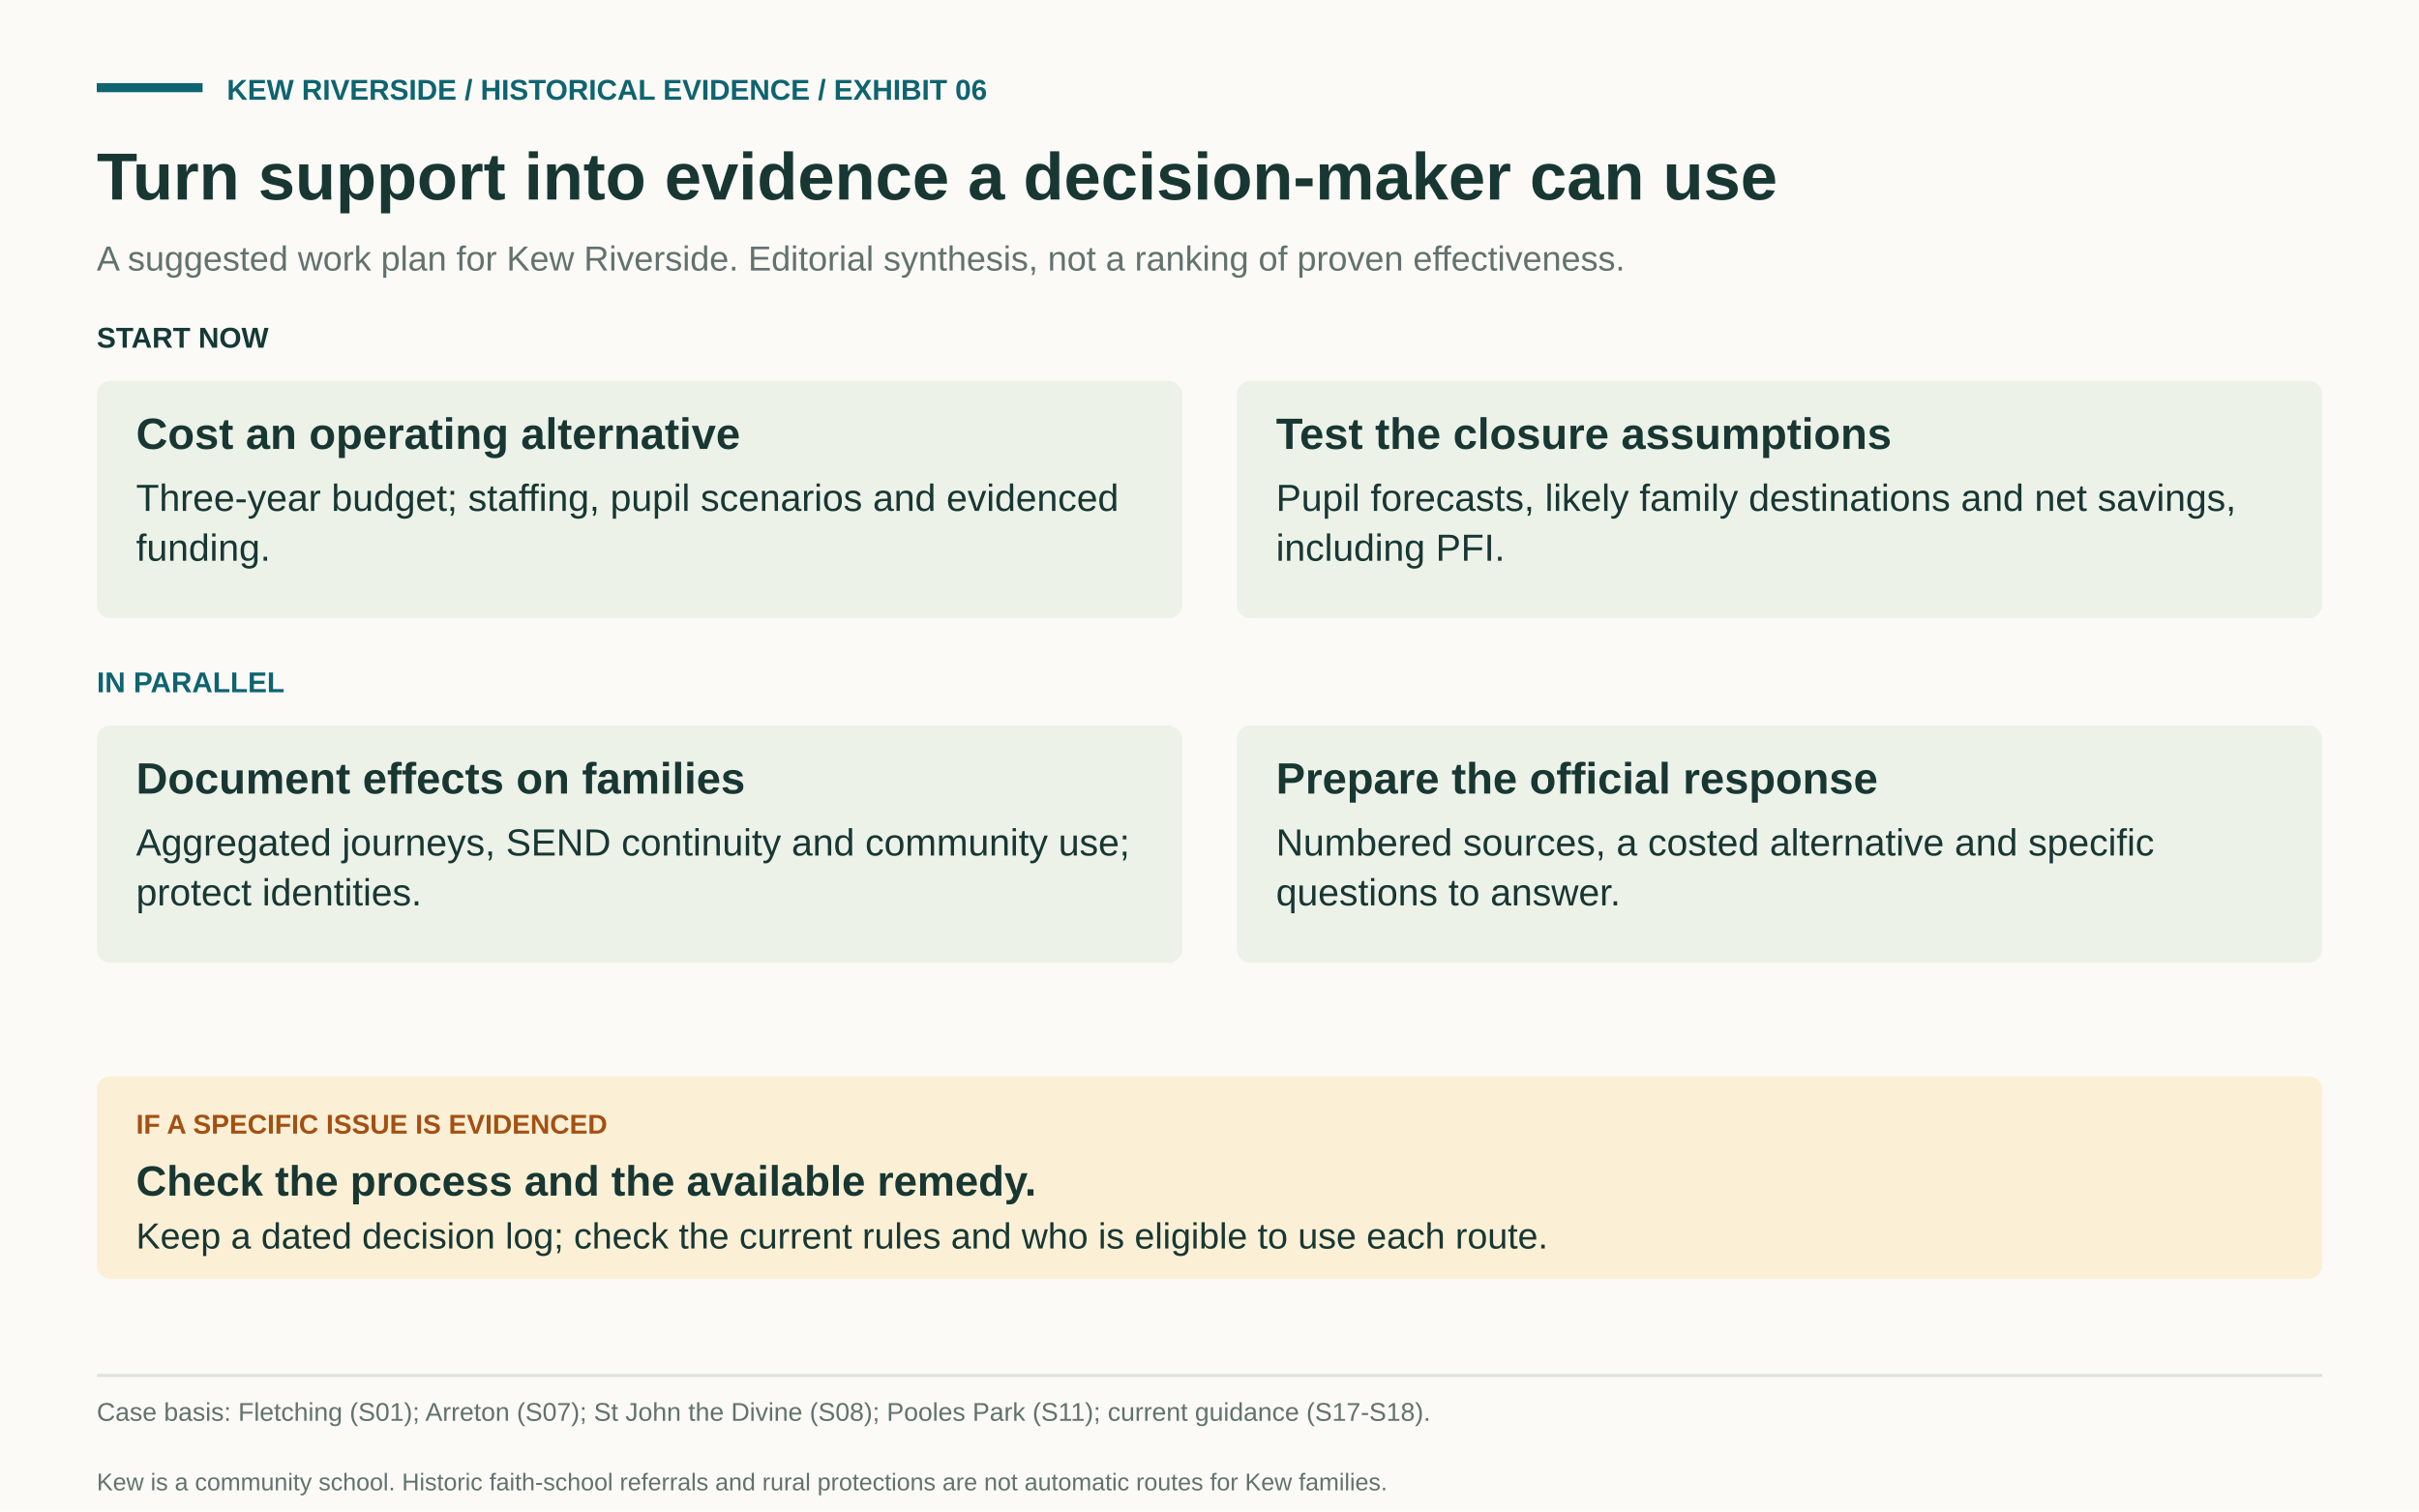
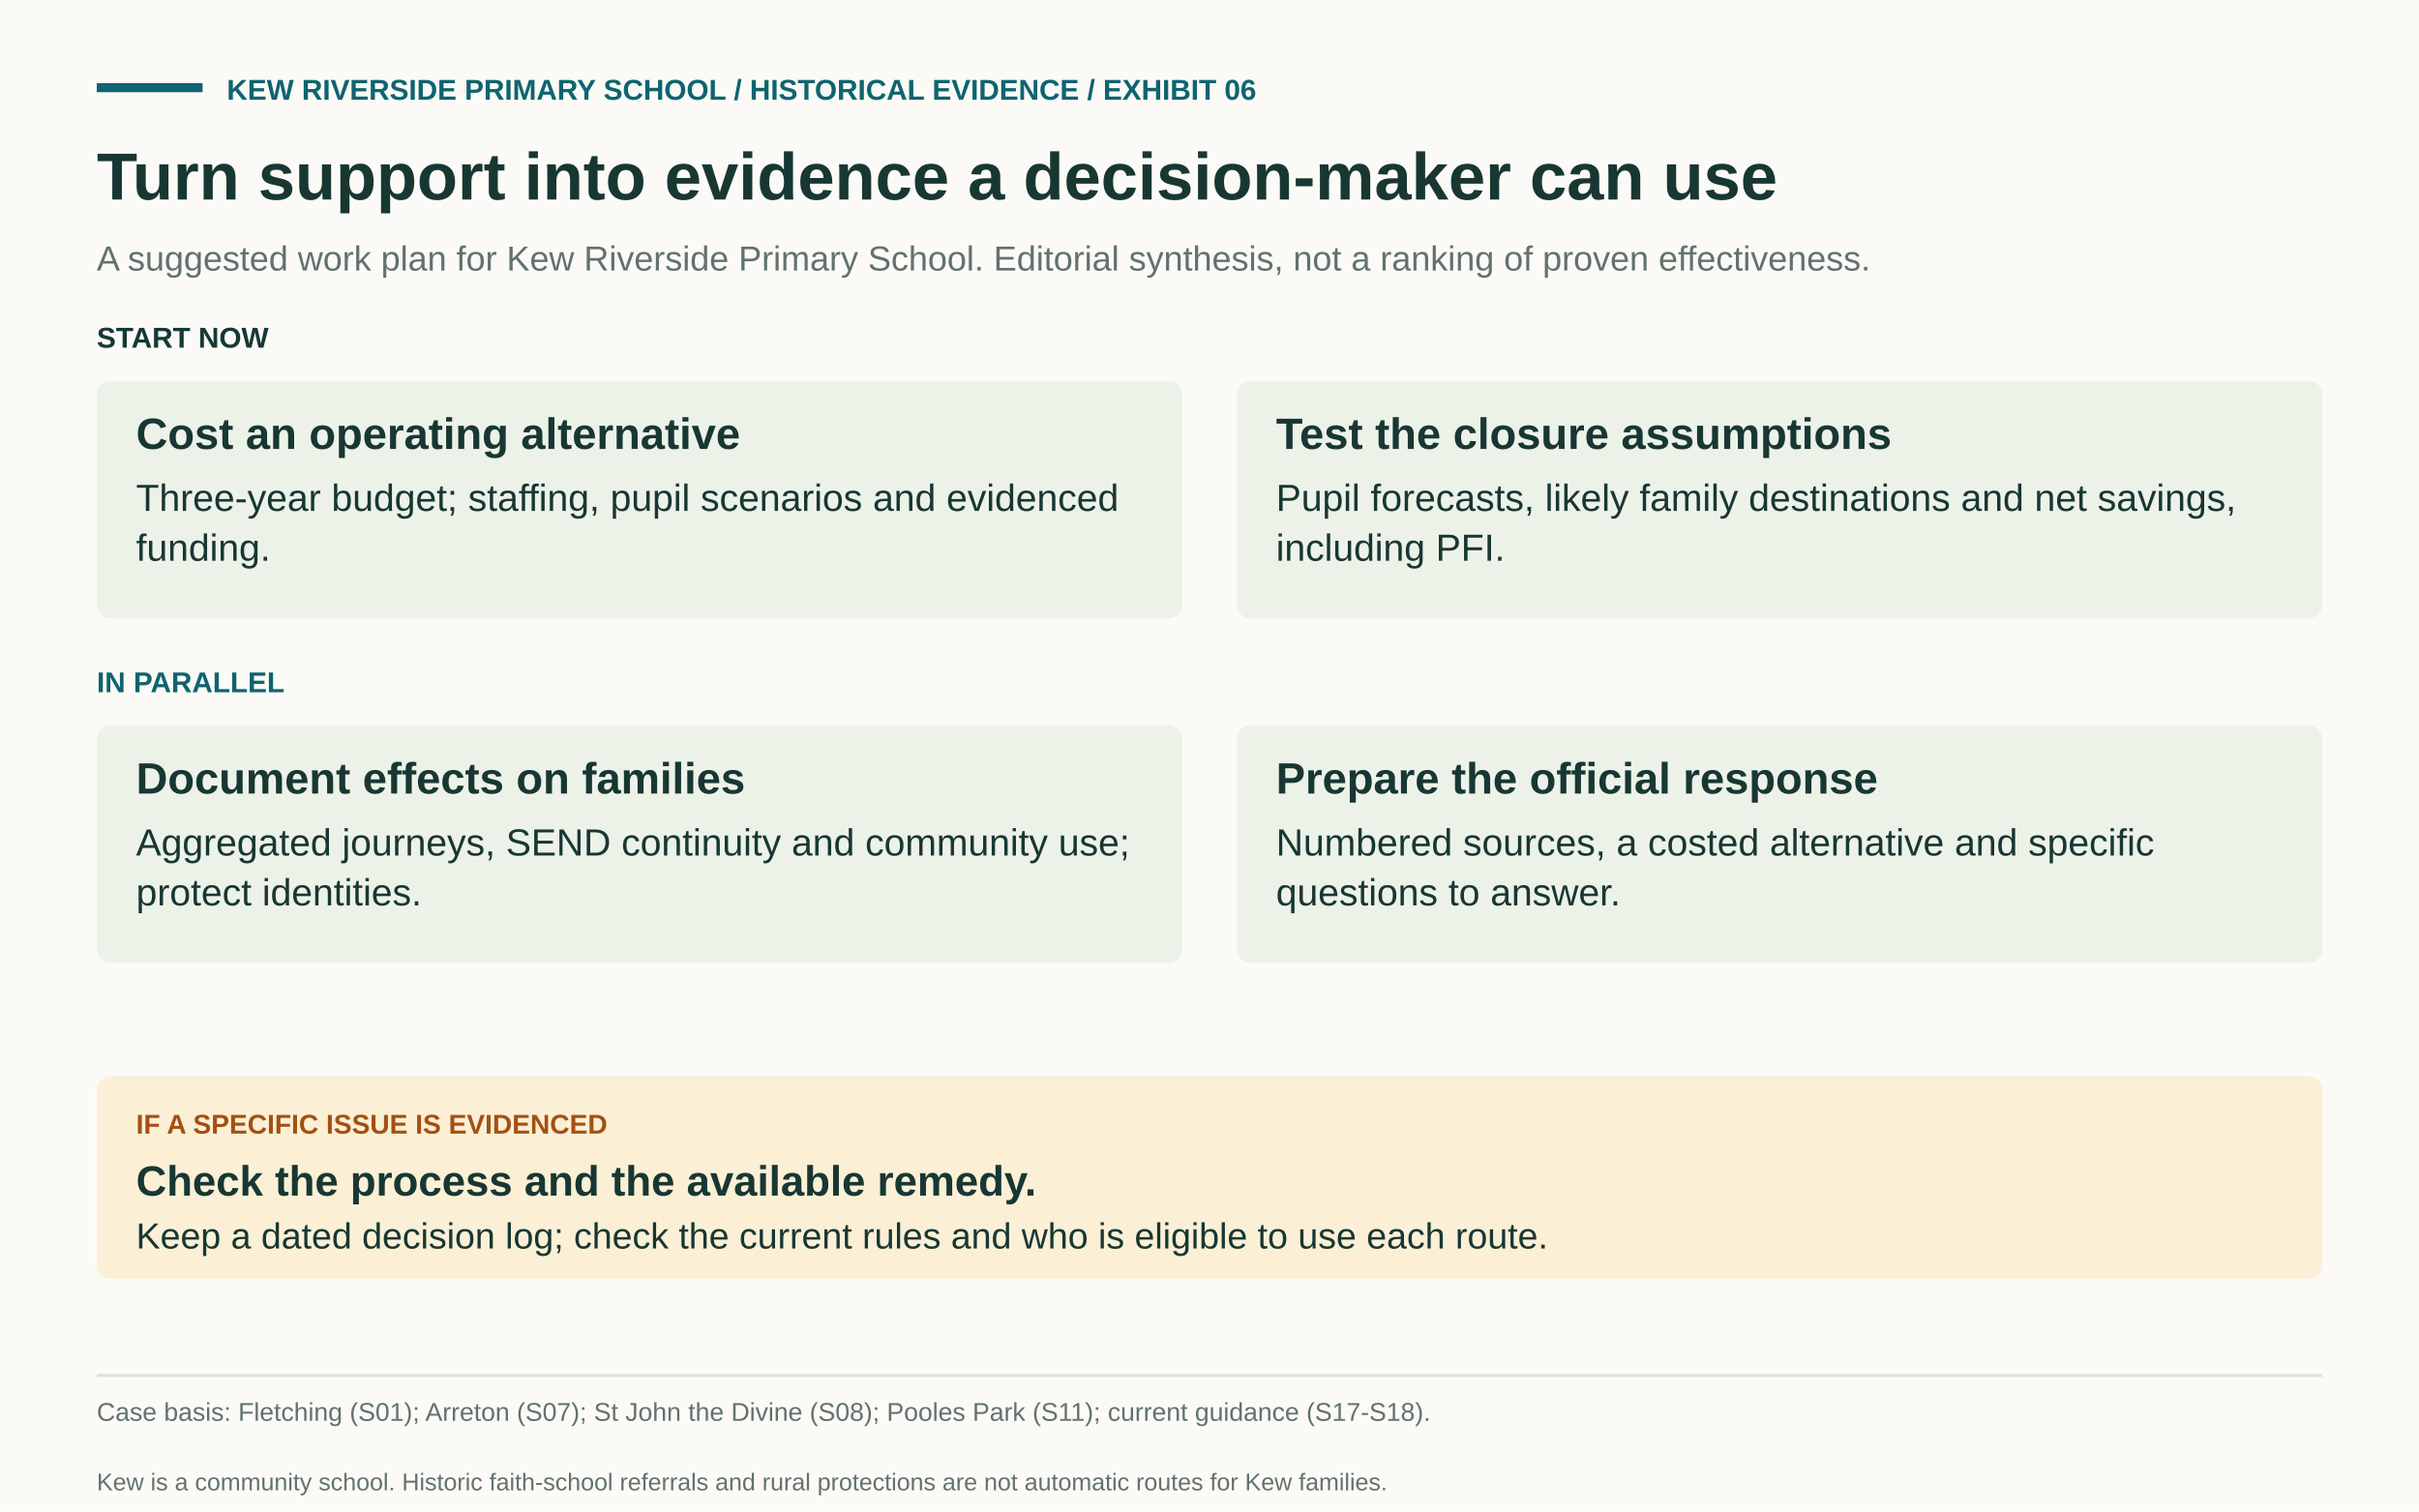
<svg xmlns="http://www.w3.org/2000/svg" width="1600" height="1000" viewBox="0 0 1600 1000" role="img" aria-labelledby="title desc">
  <rect x="0" y="0" width="1600" height="1000" rx="0" fill="#fbfaf6" />
  <rect x="64" y="55" width="70" height="6" rx="0" fill="#0e6470" />
-   <text x="150" y="66" fill="#0e6470" font-family="Arial,Helvetica,sans-serif" font-size="19" font-weight="700" text-anchor="start">KEW RIVERSIDE  /  HISTORICAL EVIDENCE  /  EXHIBIT 06</text>
+   <text x="150" y="66" fill="#0e6470" font-family="Arial,Helvetica,sans-serif" font-size="19" font-weight="700" text-anchor="start">KEW RIVERSIDE PRIMARY SCHOOL  /  HISTORICAL EVIDENCE  /  EXHIBIT 06</text>
  <text x="64" y="132" fill="#183733" font-family="Arial,Helvetica,sans-serif" font-size="44" font-weight="700" text-anchor="start">Turn support into evidence a decision-maker can use</text>
-   <text x="64" y="179" fill="#62726e" font-family="Arial,Helvetica,sans-serif" font-size="23" font-weight="400" text-anchor="start">A suggested work plan for Kew Riverside. Editorial synthesis, not a ranking of proven effectiveness.</text>
+   <text x="64" y="179" fill="#62726e" font-family="Arial,Helvetica,sans-serif" font-size="23" font-weight="400" text-anchor="start">A suggested work plan for Kew Riverside Primary School. Editorial synthesis, not a ranking of proven effectiveness.</text>
  <text x="64" y="230" fill="#143936" font-family="Arial,Helvetica,sans-serif" font-size="19" font-weight="700" text-anchor="start">START NOW</text>
  <rect x="64" y="252" width="718" height="157" rx="9" fill="#edf2e9" />
  <text x="90" y="297" fill="#183733" font-family="Arial,Helvetica,sans-serif" font-size="29" font-weight="700" text-anchor="start">Cost an operating alternative</text>
  <text x="90" y="338" fill="#183733" font-family="Arial,Helvetica,sans-serif" font-size="25" font-weight="400" text-anchor="start">Three-year budget; staffing, pupil scenarios and evidenced</text>
  <text x="90" y="371" fill="#183733" font-family="Arial,Helvetica,sans-serif" font-size="25" font-weight="400" text-anchor="start">funding.</text>
  <rect x="818" y="252" width="718" height="157" rx="9" fill="#edf2e9" />
  <text x="844" y="297" fill="#183733" font-family="Arial,Helvetica,sans-serif" font-size="29" font-weight="700" text-anchor="start">Test the closure assumptions</text>
  <text x="844" y="338" fill="#183733" font-family="Arial,Helvetica,sans-serif" font-size="25" font-weight="400" text-anchor="start">Pupil forecasts, likely family destinations and net savings,</text>
  <text x="844" y="371" fill="#183733" font-family="Arial,Helvetica,sans-serif" font-size="25" font-weight="400" text-anchor="start">including PFI.</text>
  <text x="64" y="458" fill="#0e6470" font-family="Arial,Helvetica,sans-serif" font-size="19" font-weight="700" text-anchor="start">IN PARALLEL</text>
  <rect x="64" y="480" width="718" height="157" rx="9" fill="#edf2e9" />
  <text x="90" y="525" fill="#183733" font-family="Arial,Helvetica,sans-serif" font-size="29" font-weight="700" text-anchor="start">Document effects on families</text>
  <text x="90" y="566" fill="#183733" font-family="Arial,Helvetica,sans-serif" font-size="25" font-weight="400" text-anchor="start">Aggregated journeys, SEND continuity and community use;</text>
  <text x="90" y="599" fill="#183733" font-family="Arial,Helvetica,sans-serif" font-size="25" font-weight="400" text-anchor="start">protect identities.</text>
  <rect x="818" y="480" width="718" height="157" rx="9" fill="#edf2e9" />
  <text x="844" y="525" fill="#183733" font-family="Arial,Helvetica,sans-serif" font-size="29" font-weight="700" text-anchor="start">Prepare the official response</text>
  <text x="844" y="566" fill="#183733" font-family="Arial,Helvetica,sans-serif" font-size="25" font-weight="400" text-anchor="start">Numbered sources, a costed alternative and specific</text>
  <text x="844" y="599" fill="#183733" font-family="Arial,Helvetica,sans-serif" font-size="25" font-weight="400" text-anchor="start">questions to answer.</text>
  <rect x="64" y="712" width="1472" height="134" rx="9" fill="#fbf0d6" />
  <text x="90" y="750" fill="#a45012" font-family="Arial,Helvetica,sans-serif" font-size="18" font-weight="700" text-anchor="start">IF A SPECIFIC ISSUE IS EVIDENCED</text>
  <text x="90" y="791" fill="#183733" font-family="Arial,Helvetica,sans-serif" font-size="28" font-weight="700" text-anchor="start">Check the process and the available remedy.</text>
  <text x="90" y="826" fill="#183733" font-family="Arial,Helvetica,sans-serif" font-size="24" font-weight="400" text-anchor="start">Keep a dated decision log; check the current rules and who is eligible to use each route.</text>
  <line x1="64" y1="910" x2="1536" y2="910" stroke="#dce3da" stroke-width="2" />
  <text x="64" y="940" fill="#62726e" font-family="Arial,Helvetica,sans-serif" font-size="17" font-weight="400" text-anchor="start">Case basis: Fletching (S01); Arreton (S07); St John the Divine (S08); Pooles Park (S11); current guidance (S17-S18).</text>
  <text x="64" y="986" fill="#62726e" font-family="Arial,Helvetica,sans-serif" font-size="16" font-weight="400" text-anchor="start">Kew is a community school. Historic faith-school referrals and rural protections are not automatic routes for Kew families.</text>
</svg>
